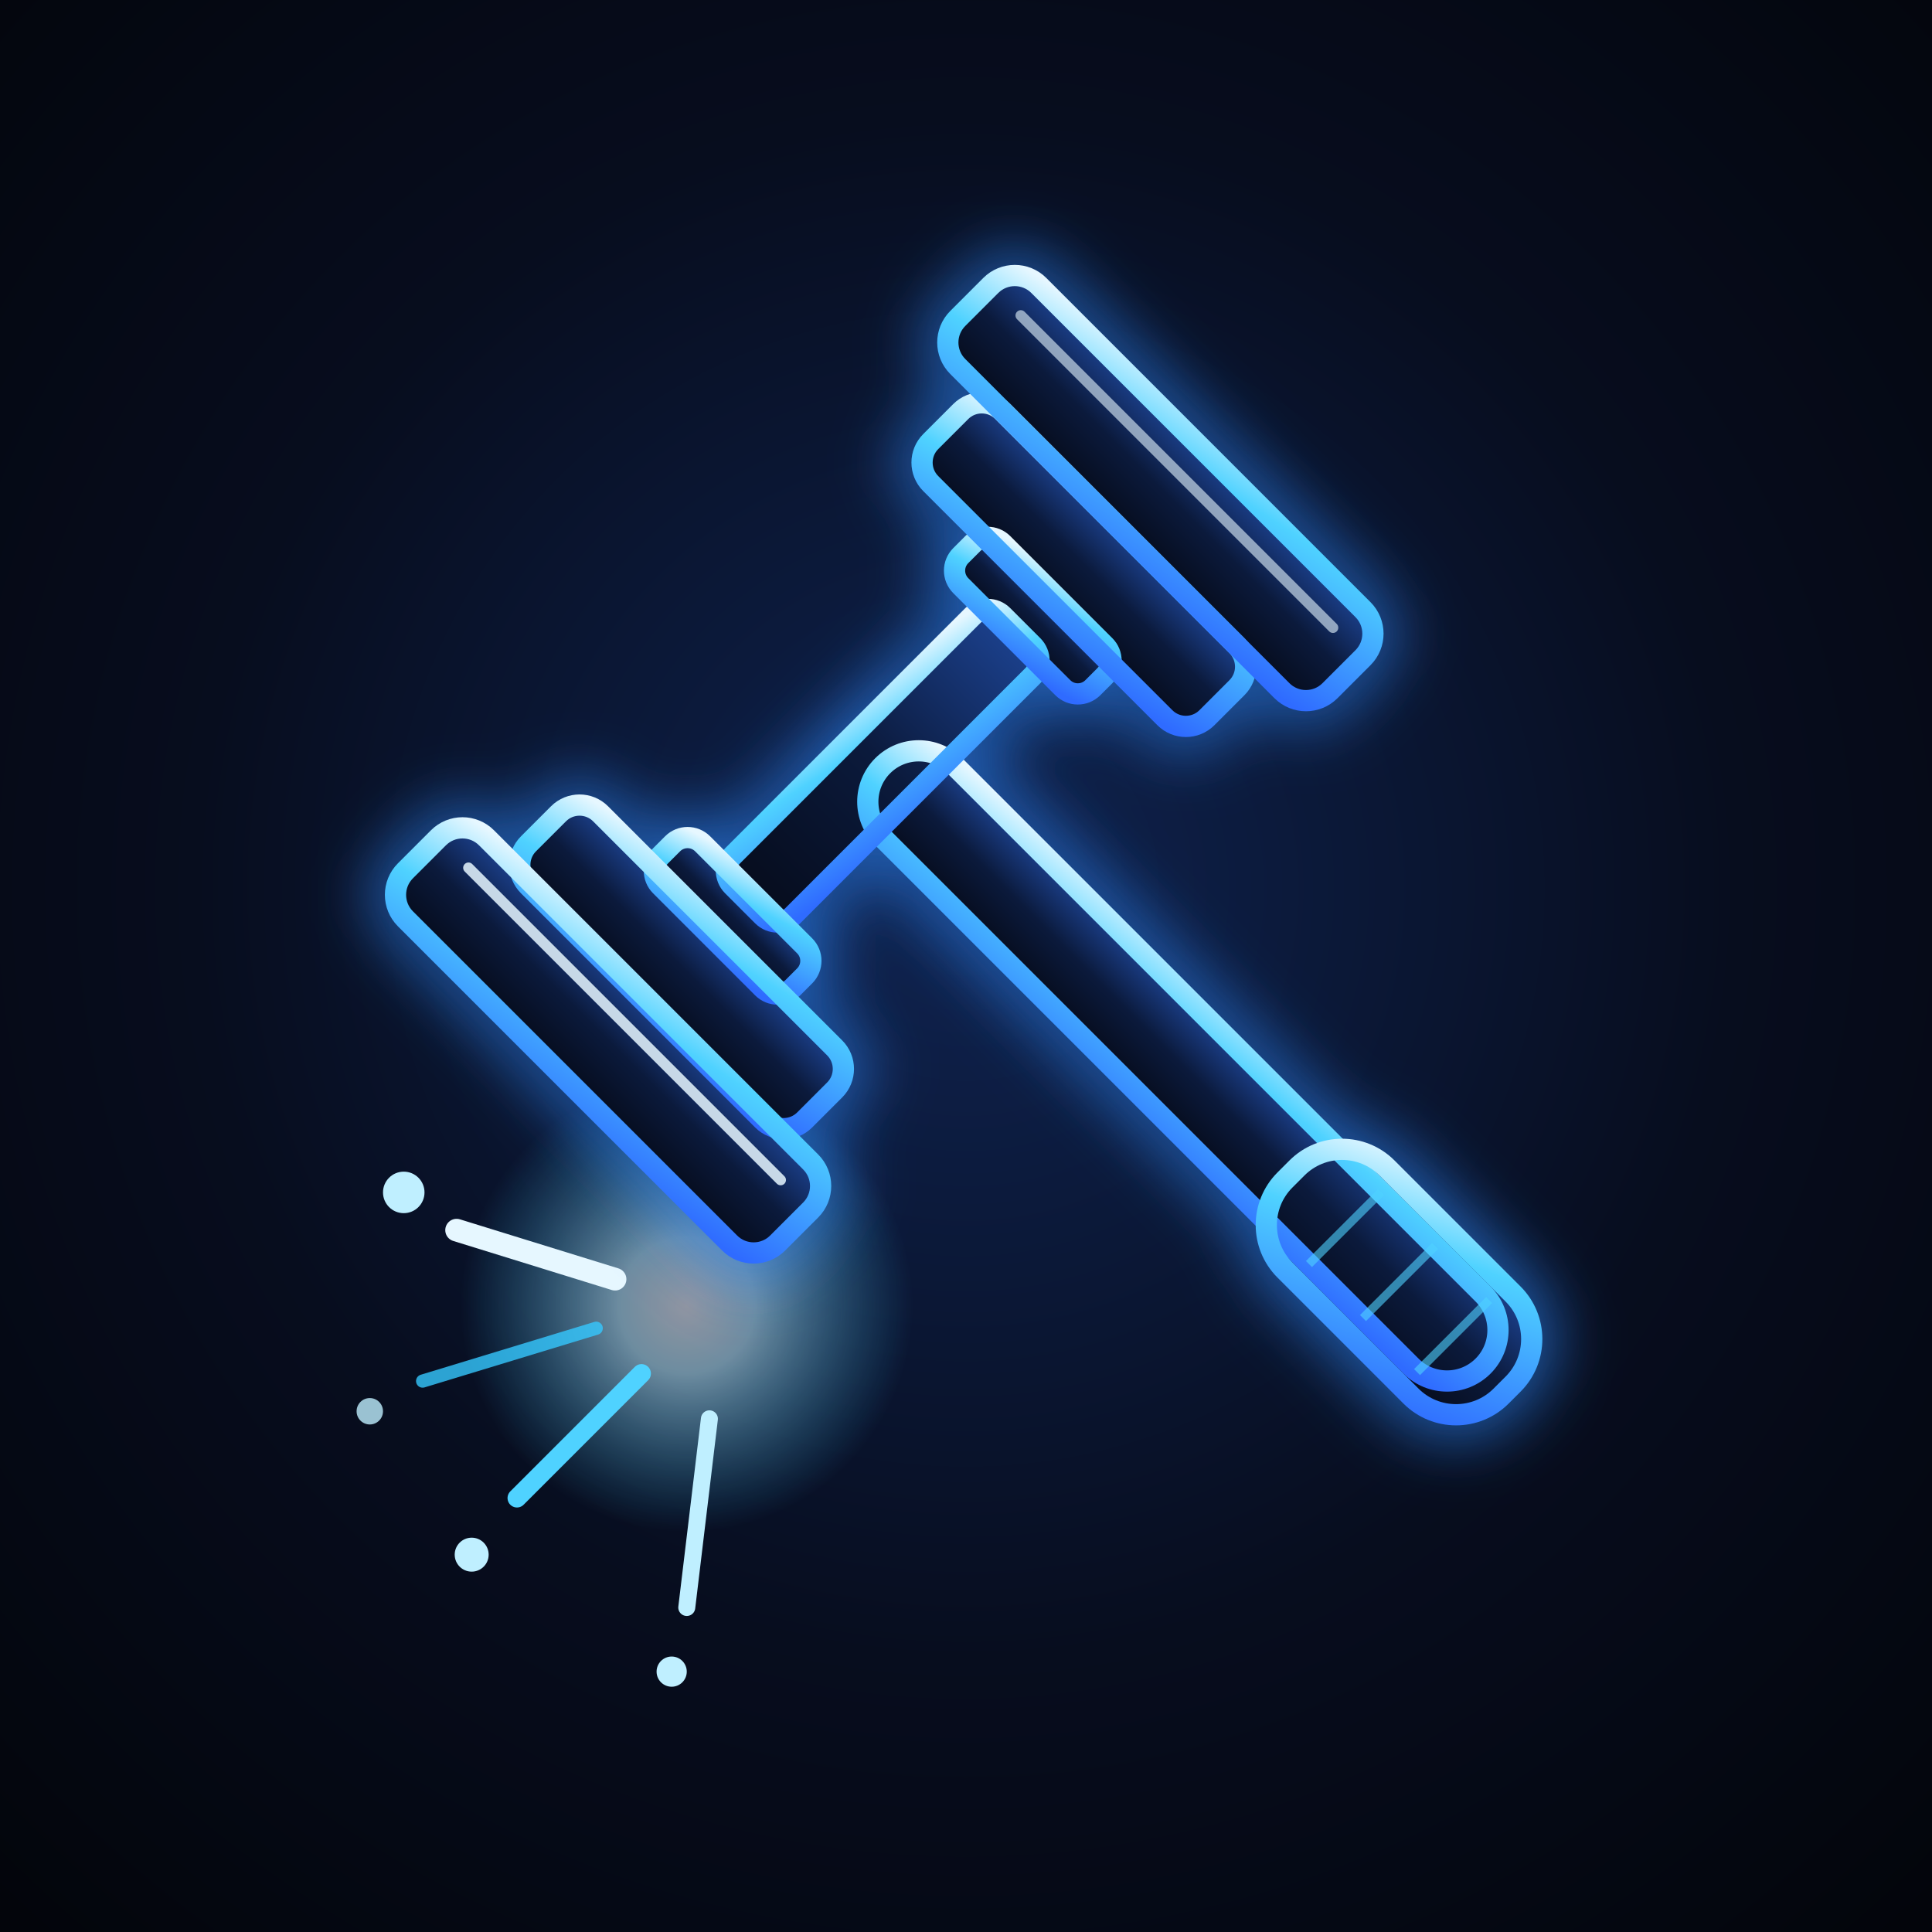
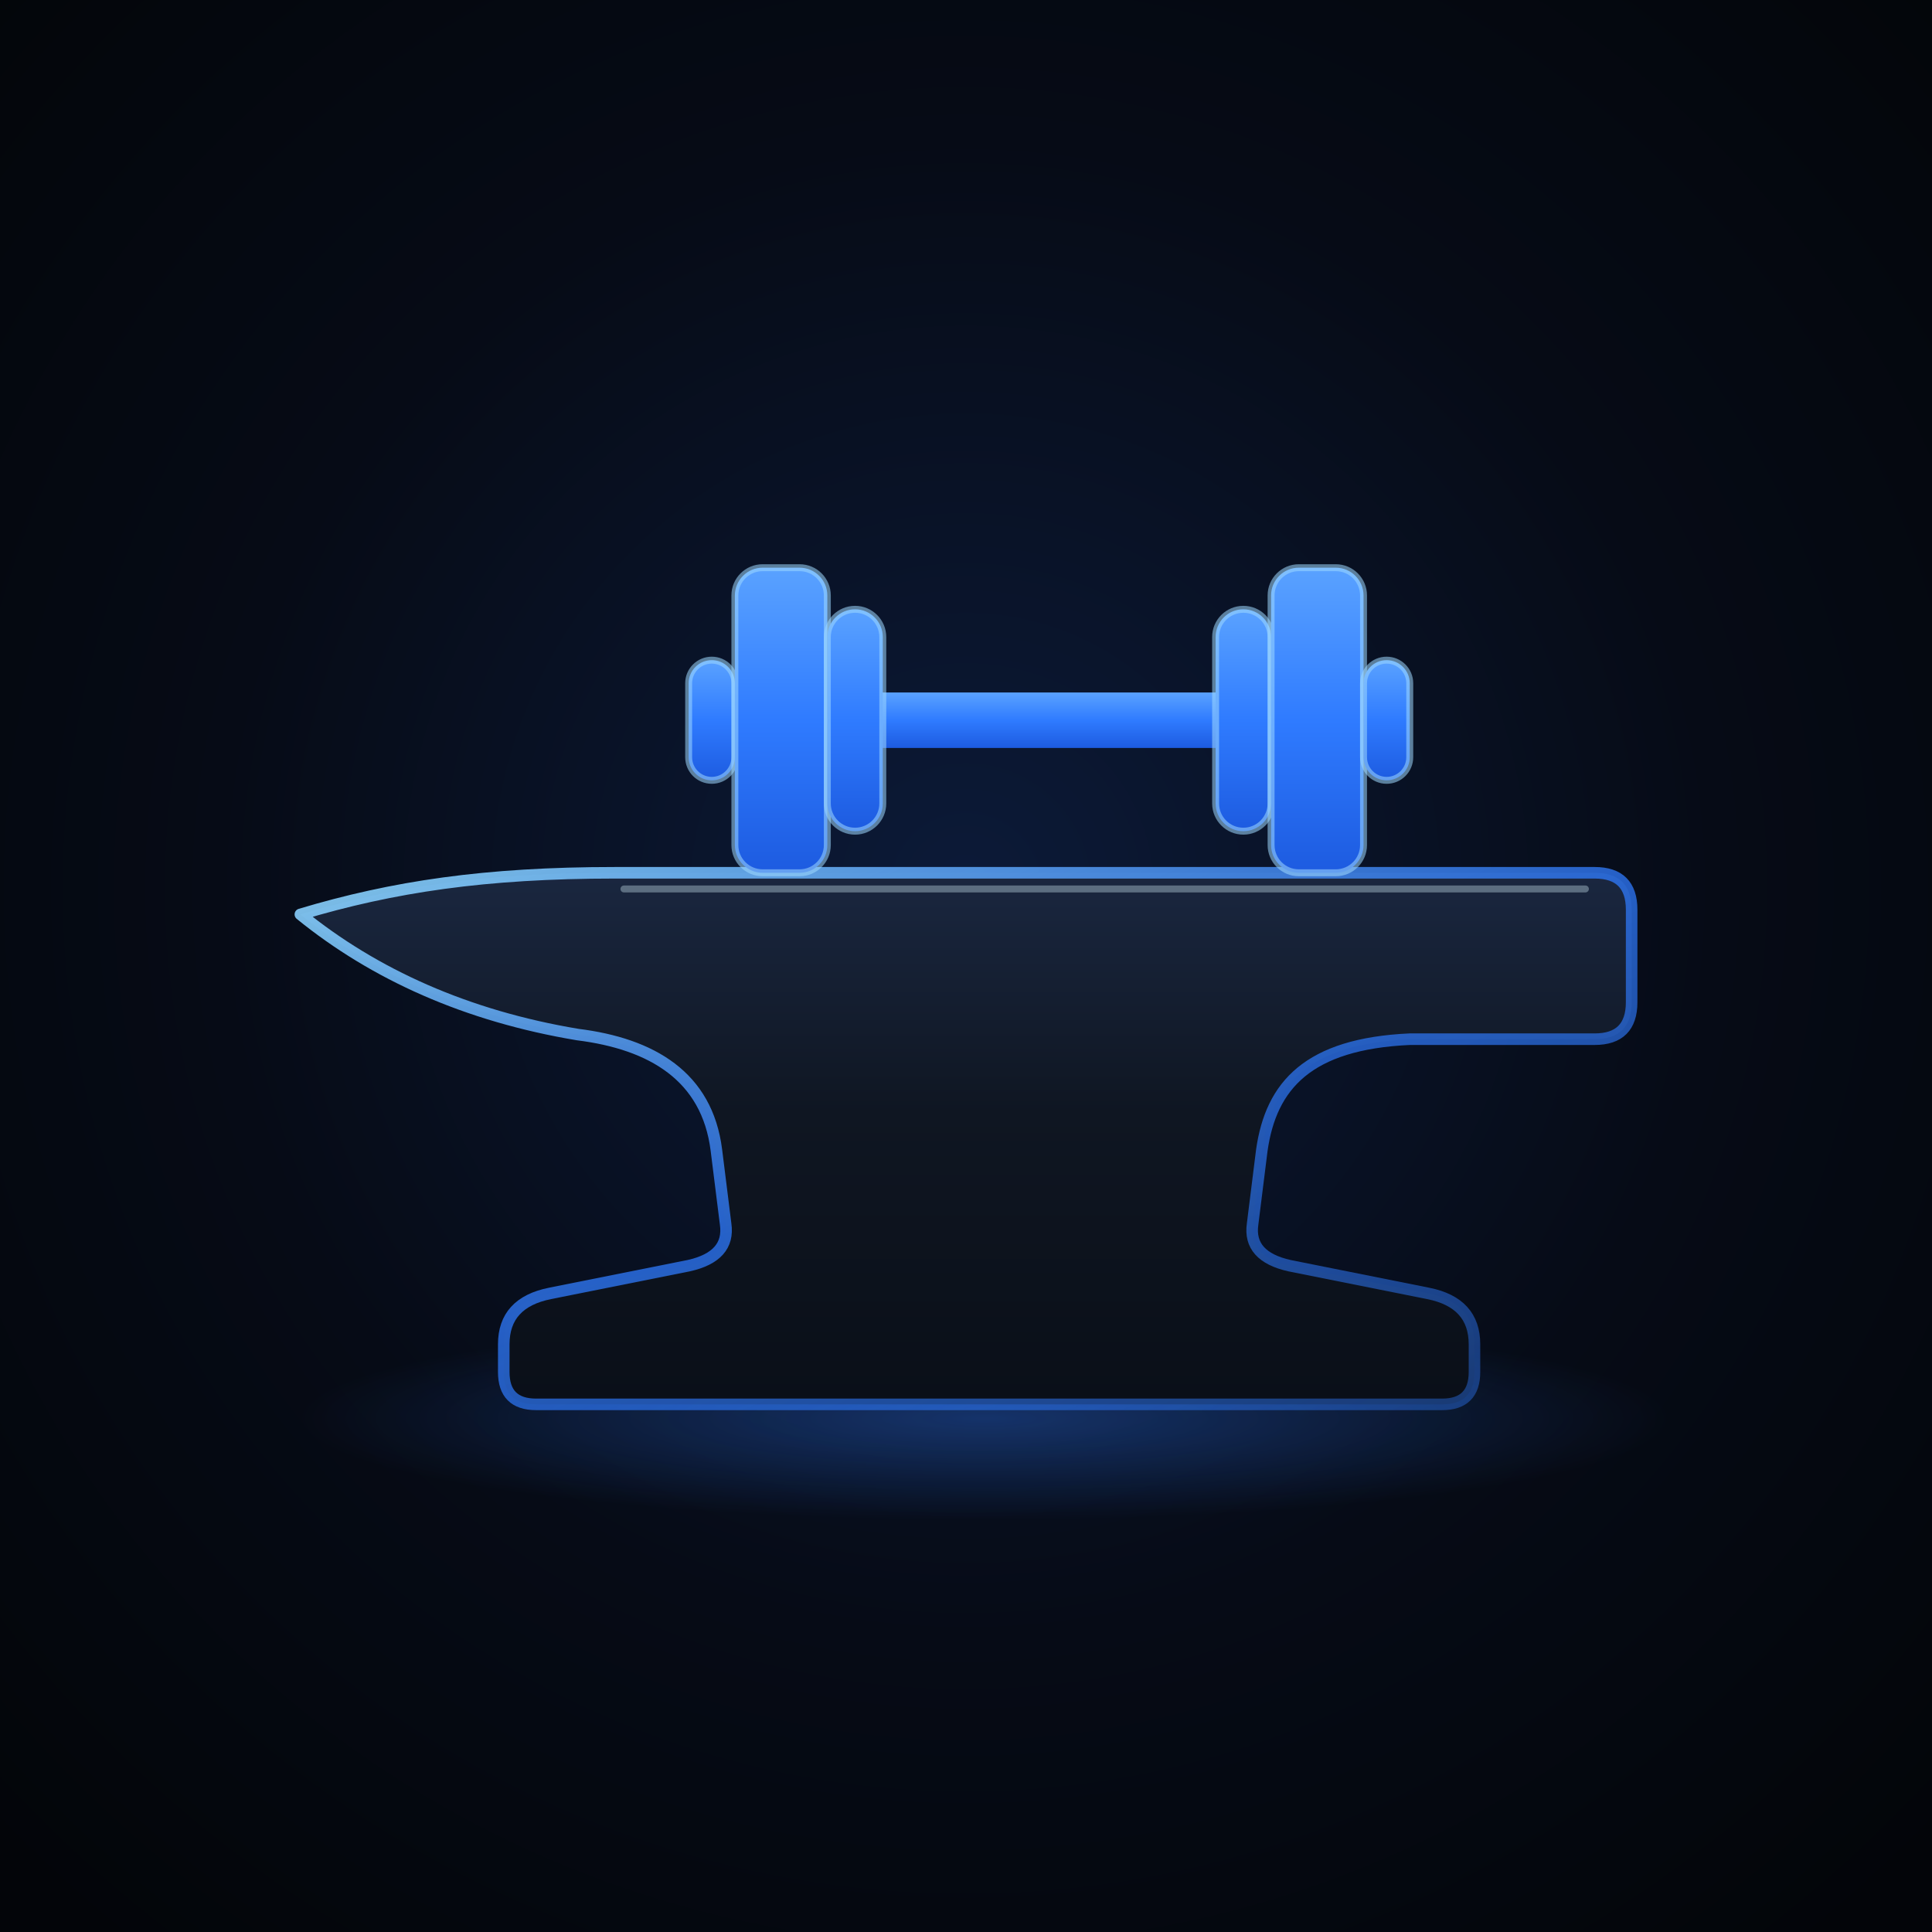
<svg xmlns="http://www.w3.org/2000/svg" viewBox="0 0 1024 1024" width="1024" height="1024">
  <defs>
-     <radialGradient id="bg" cx="50%" cy="46%" r="72%">
-       <stop offset="0" stop-color="#0f2350" />
-       <stop offset="0.55" stop-color="#070d1e" />
-       <stop offset="1" stop-color="#03050b" />
+     <radialGradient id="bg" cx="50%" cy="46%" r="70%">
+       <stop offset="0" stop-color="#0c1a38" />
+       <stop offset="0.55" stop-color="#060b16" />
+       <stop offset="1" stop-color="#030509" />
    </radialGradient>
+     <linearGradient id="anvil" x1="0" y1="0" x2="0" y2="1">
+       <stop offset="0" stop-color="#1a2740" />
+       <stop offset="0.45" stop-color="#0f1622" />
+       <stop offset="1" stop-color="#0a0f18" />
+     </linearGradient>
    <linearGradient id="edge" x1="0" y1="0" x2="1" y2="1">
-       <stop offset="0" stop-color="#e6f7ff" />
-       <stop offset="0.35" stop-color="#4fd2ff" />
-       <stop offset="1" stop-color="#2f6bff" />
+       <stop offset="0" stop-color="#8fd8ff" stop-opacity="0.9" />
+       <stop offset="0.5" stop-color="#2f7bff" stop-opacity="0.75" />
+       <stop offset="1" stop-color="#2f7bff" stop-opacity="0.35" />
    </linearGradient>
-     <linearGradient id="body" x1="0" y1="0" x2="0" y2="1">
-       <stop offset="0" stop-color="#1c4290" />
-       <stop offset="0.5" stop-color="#0b1a3c" />
-       <stop offset="1" stop-color="#060c1c" />
+     <linearGradient id="bell" x1="0" y1="0" x2="0" y2="1">
+       <stop offset="0" stop-color="#5aa2ff" />
+       <stop offset="0.5" stop-color="#2f7bff" />
+       <stop offset="1" stop-color="#1d5be0" />
    </linearGradient>
-     <radialGradient id="hot" cx="50%" cy="50%" r="50%">
-       <stop offset="0" stop-color="#ffffff" />
-       <stop offset="0.3" stop-color="#bfefff" />
-       <stop offset="1" stop-color="#35c8ff" stop-opacity="0" />
+     <radialGradient id="pool" cx="50%" cy="50%" r="50%">
+       <stop offset="0" stop-color="#2f7bff" stop-opacity="0.55" />
+       <stop offset="1" stop-color="#2f7bff" stop-opacity="0" />
    </radialGradient>
-     <filter id="glow" filterUnits="userSpaceOnUse" x="0" y="0" width="1024" height="1024">
-       <feGaussianBlur stdDeviation="16" />
-     </filter>
-     <g id="hammer">
-       <rect x="0" y="-117" width="200" height="24" rx="12" />
-       <rect x="136" y="-122" width="72" height="34" rx="15" />
-       <rect x="-10" y="-150" width="20" height="90" rx="5" />
-       <rect x="-22" y="-62" width="44" height="14" rx="5" />
-       <rect x="-22" y="-162" width="44" height="14" rx="5" />
-       <rect x="-46" y="-50" width="92" height="24" rx="7" />
-       <rect x="-46" y="-184" width="92" height="24" rx="7" />
-       <rect x="-62" y="-27" width="124" height="27" rx="8" />
-       <rect x="-62" y="-211" width="124" height="27" rx="8" />
-     </g>
  </defs>
  <rect width="1024" height="1024" fill="url(#bg)" />
-   <g transform="translate(64 52)">
-     <circle cx="300" cy="640" r="120" fill="url(#hot)" opacity="0.55" />
-     <g stroke-linecap="round" fill="none">
-       <path d="M 262 626 L 178 600" stroke="#e6f7ff" stroke-width="12" />
-       <path d="M 276 676 L 210 742" stroke="#4fd2ff" stroke-width="10" />
-       <path d="M 312 700 L 300 800" stroke="#bfefff" stroke-width="9" />
-       <path d="M 252 652 L 160 680" stroke="#35c8ff" stroke-width="7" opacity="0.8" />
-     </g>
-     <g fill="#bfefff">
-       <circle cx="150" cy="580" r="11" />
-       <circle cx="186" cy="772" r="9" />
-       <circle cx="292" cy="834" r="8" />
-       <circle cx="132" cy="696" r="7" opacity="0.8" />
-     </g>
-     <g filter="url(#glow)" opacity="0.6">
-       <g transform="translate(520 470) rotate(45) scale(2.25) translate(-73 105)">
-         <use href="#hammer" fill="none" stroke="#2f8bff" stroke-width="12" />
-       </g>
-     </g>
-     <g transform="translate(520 470) rotate(45) scale(2.25) translate(-73 105)">
-       <use href="#hammer" fill="url(#body)" />
-       <use href="#hammer" fill="none" stroke="url(#edge)" stroke-width="5" stroke-linejoin="round" />
-       <path d="M -52 -19 L 52 -19" stroke="#e6f7ff" stroke-width="2.5" stroke-linecap="round" opacity="0.85" />
-       <path d="M -52 -203 L 52 -203" stroke="#e6f7ff" stroke-width="2.5" stroke-linecap="round" opacity="0.6" />
-       <g stroke="#4fd2ff" stroke-width="2" opacity="0.6">
-         <path d="M 154 -117 L 154 -93" />
-         <path d="M 172 -117 L 172 -93" />
-         <path d="M 190 -117 L 190 -93" />
-       </g>
+   <g transform="translate(512 526.2917) scale(2.45) translate(-196 -222)">
+     <ellipse cx="200" cy="314" rx="150" ry="22" fill="url(#pool)" opacity="0.6" />
+     <path d="M 52 205 C 72 199 92 196 120 196 L 332 196 Q 340 196 340 204 L 340 224 Q 340 232 332 232 L 292 232 C 270 233 262 242 260 256 L 258 272 Q 257 279 266 281 L 296 287 Q 306 289 306 298 L 306 304 Q 306 311 299 311 L 103 311 Q 96 311 96 304 L 96 298 Q 96 289 106 287 L 136 281 Q 145 279 144 272 L 142 256 C 140 240 128 233 112 231 C 88 227 68 218 52 205 Z" fill="url(#anvil)" stroke="url(#edge)" stroke-width="2.5" stroke-linejoin="round" />
+     <path d="M 122 199.5 L 330 199.5" stroke="#d9f2ff" stroke-opacity="0.35" stroke-width="1.5" stroke-linecap="round" />
+     <g transform="translate(214 196)">
+       <rect x="-48" y="-39" width="96" height="12" rx="6" fill="url(#bell)" />
+       <rect x="-78" y="-46" width="10" height="26" rx="5" fill="url(#bell)" stroke="#9fd8ff" stroke-opacity="0.55" stroke-width="1.5" />
+       <rect x="-68" y="-66" width="20" height="66" rx="6" fill="url(#bell)" stroke="#9fd8ff" stroke-opacity="0.55" stroke-width="1.5" />
+       <rect x="-48" y="-57" width="12" height="48" rx="6" fill="url(#bell)" stroke="#9fd8ff" stroke-opacity="0.55" stroke-width="1.5" />
+       <rect x="36" y="-57" width="12" height="48" rx="6" fill="url(#bell)" stroke="#9fd8ff" stroke-opacity="0.55" stroke-width="1.5" />
+       <rect x="48" y="-66" width="20" height="66" rx="6" fill="url(#bell)" stroke="#9fd8ff" stroke-opacity="0.55" stroke-width="1.5" />
+       <rect x="68" y="-46" width="10" height="26" rx="5" fill="url(#bell)" stroke="#9fd8ff" stroke-opacity="0.55" stroke-width="1.5" />
    </g>
  </g>
</svg>
